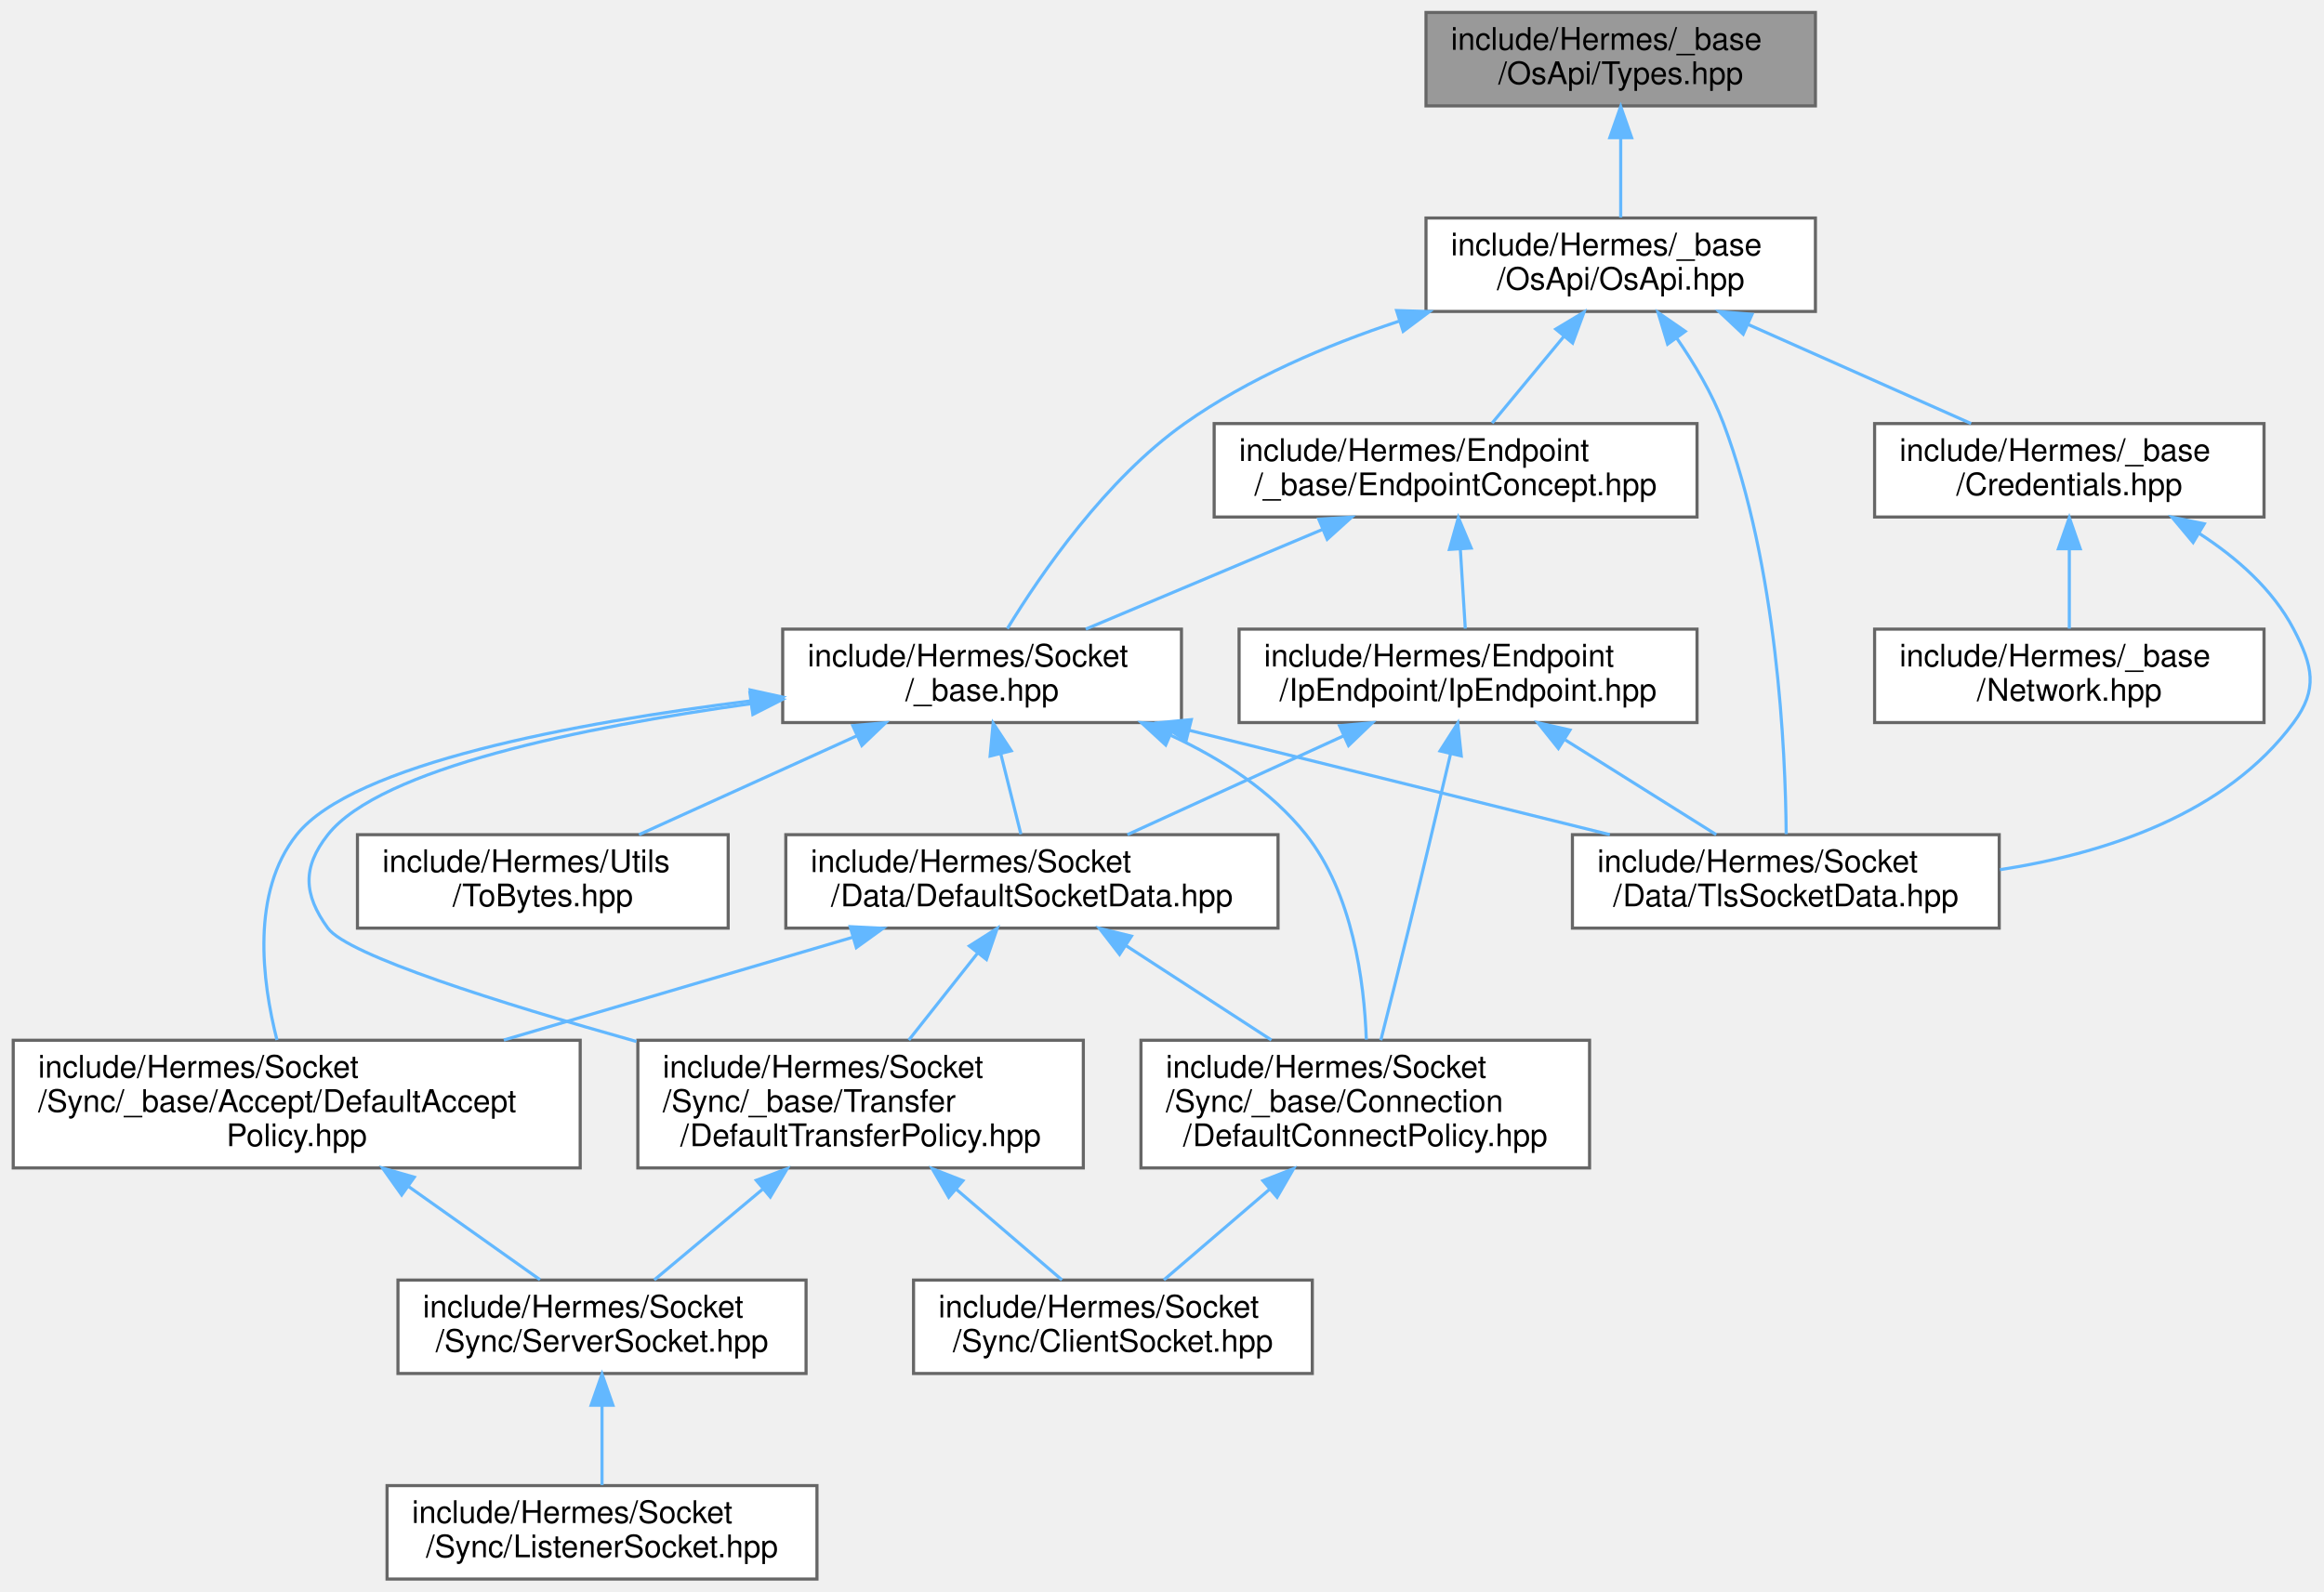
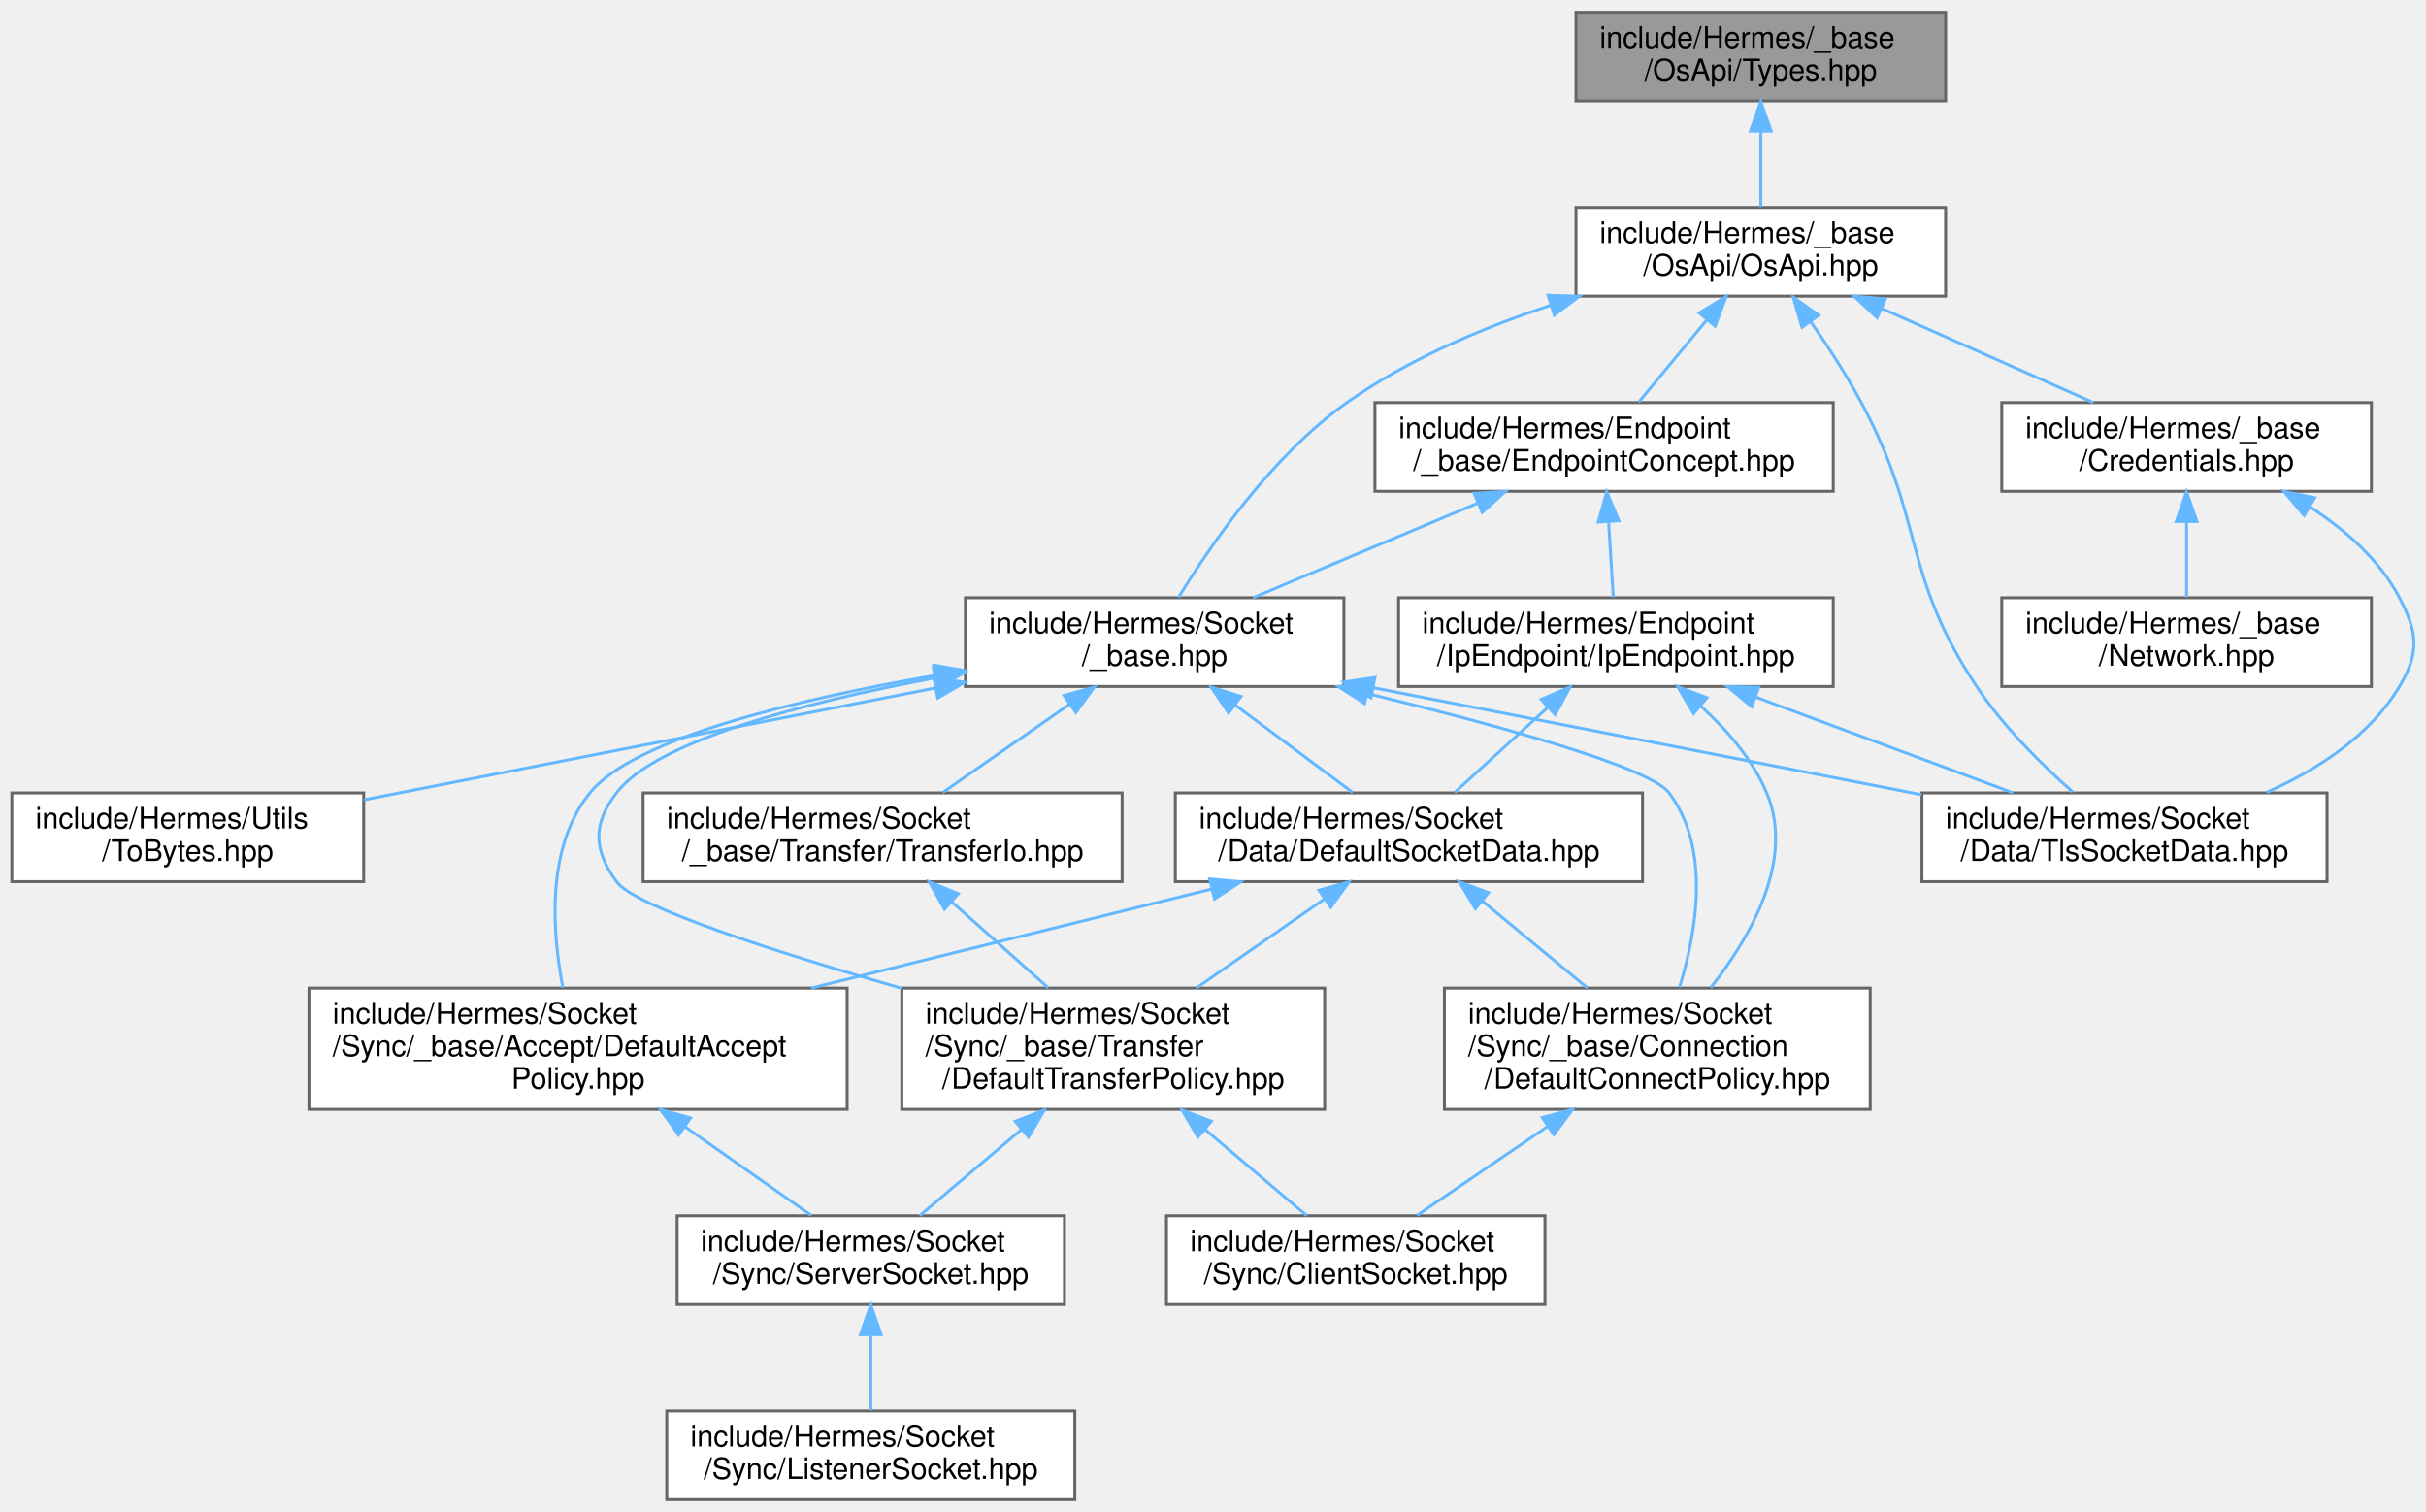
- <svg xmlns="http://www.w3.org/2000/svg" xmlns:xlink="http://www.w3.org/1999/xlink" width="746pt" height="511pt" viewBox="0.00 0.00 745.51 511.00">
+ <svg xmlns="http://www.w3.org/2000/svg" xmlns:xlink="http://www.w3.org/1999/xlink" width="820pt" height="511pt" viewBox="0.00 0.00 820.47 511.00">
  <g id="graph0" class="graph" transform="scale(1 1) rotate(0) translate(4 507)">
    <g id="Node000001" class="node">
      <g id="a_Node000001">
        <a xlink:title=" ">
-           <polygon fill="#999999" stroke="#666666" points="578.5,-503 453.5,-503 453.5,-473 578.5,-473 578.5,-503" />
-           <text text-anchor="start" x="461.5" y="-491" font-family="Helvetica,sans-Serif" font-size="10.00">include/Hermes/_base</text>
-           <text text-anchor="middle" x="516" y="-480" font-family="Helvetica,sans-Serif" font-size="10.00">/OsApi/Types.hpp</text>
+           <polygon fill="#999999" stroke="#666666" points="654,-503 529,-503 529,-473 654,-473 654,-503" />
+           <text text-anchor="start" x="537" y="-491" font-family="Helvetica,sans-Serif" font-size="10.00">include/Hermes/_base</text>
+           <text text-anchor="middle" x="591.5" y="-480" font-family="Helvetica,sans-Serif" font-size="10.00">/OsApi/Types.hpp</text>
        </a>
      </g>
    </g>
    <g id="Node000002" class="node">
      <g id="a_Node000002">
        <a xlink:href="_os_api_8hpp.html" target="_top" xlink:title=" ">
-           <polygon fill="white" stroke="#666666" points="578.5,-437 453.5,-437 453.5,-407 578.5,-407 578.5,-437" />
-           <text text-anchor="start" x="461.5" y="-425" font-family="Helvetica,sans-Serif" font-size="10.00">include/Hermes/_base</text>
-           <text text-anchor="middle" x="516" y="-414" font-family="Helvetica,sans-Serif" font-size="10.00">/OsApi/OsApi.hpp</text>
+           <polygon fill="white" stroke="#666666" points="654,-437 529,-437 529,-407 654,-407 654,-437" />
+           <text text-anchor="start" x="537" y="-425" font-family="Helvetica,sans-Serif" font-size="10.00">include/Hermes/_base</text>
+           <text text-anchor="middle" x="591.5" y="-414" font-family="Helvetica,sans-Serif" font-size="10.00">/OsApi/OsApi.hpp</text>
        </a>
      </g>
    </g>
    <g id="edge1_Node000001_Node000002" class="edge">
      <g id="a_edge1_Node000001_Node000002">
        <a xlink:title=" ">
-           <path fill="none" stroke="#63b8ff" d="M516,-462.54C516,-453.96 516,-444.61 516,-437.16" />
-           <polygon fill="#63b8ff" stroke="#63b8ff" points="512.5,-462.8 516,-472.8 519.5,-462.8 512.5,-462.8" />
+           <path fill="none" stroke="#63b8ff" d="M591.5,-462.54C591.5,-453.96 591.5,-444.61 591.5,-437.16" />
+           <polygon fill="#63b8ff" stroke="#63b8ff" points="588,-462.8 591.5,-472.8 595,-462.8 588,-462.8" />
        </a>
      </g>
    </g>
    <g id="Node000003" class="node">
      <g id="a_Node000003">
        <a xlink:href="_endpoint_concept_8hpp.html" target="_top" xlink:title=" ">
-           <polygon fill="white" stroke="#666666" points="540.5,-371 385.5,-371 385.5,-341 540.5,-341 540.5,-371" />
-           <text text-anchor="start" x="393.5" y="-359" font-family="Helvetica,sans-Serif" font-size="10.00">include/Hermes/Endpoint</text>
-           <text text-anchor="middle" x="463" y="-348" font-family="Helvetica,sans-Serif" font-size="10.00">/_base/EndpointConcept.hpp</text>
+           <polygon fill="white" stroke="#666666" points="616,-371 461,-371 461,-341 616,-341 616,-371" />
+           <text text-anchor="start" x="469" y="-359" font-family="Helvetica,sans-Serif" font-size="10.00">include/Hermes/Endpoint</text>
+           <text text-anchor="middle" x="538.5" y="-348" font-family="Helvetica,sans-Serif" font-size="10.00">/_base/EndpointConcept.hpp</text>
        </a>
      </g>
    </g>
    <g id="edge2_Node000002_Node000003" class="edge">
      <g id="a_edge2_Node000002_Node000003">
        <a xlink:title=" ">
-           <path fill="none" stroke="#63b8ff" d="M497.85,-399.09C490.2,-389.85 481.52,-379.36 474.73,-371.16" />
-           <polygon fill="#63b8ff" stroke="#63b8ff" points="495.16,-401.33 504.24,-406.8 500.56,-396.86 495.16,-401.33" />
+           <path fill="none" stroke="#63b8ff" d="M573.35,-399.09C565.7,-389.85 557.02,-379.36 550.23,-371.16" />
+           <polygon fill="#63b8ff" stroke="#63b8ff" points="570.66,-401.33 579.74,-406.8 576.06,-396.86 570.66,-401.33" />
        </a>
      </g>
    </g>
    <g id="Node000012" class="node">
      <g id="a_Node000012">
        <a xlink:href="_tls_socket_data_8hpp.html" target="_top" xlink:title=" ">
-           <polygon fill="white" stroke="#666666" points="637.5,-239 500.5,-239 500.5,-209 637.5,-209 637.5,-239" />
-           <text text-anchor="start" x="508.5" y="-227" font-family="Helvetica,sans-Serif" font-size="10.00">include/Hermes/Socket</text>
-           <text text-anchor="middle" x="569" y="-216" font-family="Helvetica,sans-Serif" font-size="10.00">/Data/TlsSocketData.hpp</text>
-         </a>
-       </g>
-     </g>
-     <g id="edge22_Node000002_Node000012" class="edge">
-       <g id="a_edge22_Node000002_Node000012">
-         <a xlink:title=" ">
-           <path fill="none" stroke="#63b8ff" d="M534.02,-398.38C539.69,-390.18 545.4,-380.58 549,-371 566.29,-325.02 568.9,-265.89 569.12,-239.19" />
-           <polygon fill="#63b8ff" stroke="#63b8ff" points="531.06,-396.5 528,-406.64 536.72,-400.62 531.06,-396.5" />
+           <polygon fill="white" stroke="#666666" points="783,-239 646,-239 646,-209 783,-209 783,-239" />
+           <text text-anchor="start" x="654" y="-227" font-family="Helvetica,sans-Serif" font-size="10.00">include/Hermes/Socket</text>
+           <text text-anchor="middle" x="714.5" y="-216" font-family="Helvetica,sans-Serif" font-size="10.00">/Data/TlsSocketData.hpp</text>
+         </a>
+       </g>
+     </g>
+     <g id="edge24_Node000002_Node000012" class="edge">
+       <g id="a_edge24_Node000002_Node000012">
+         <a xlink:title=" ">
+           <path fill="none" stroke="#63b8ff" d="M608.31,-398.47C614.16,-390.09 620.5,-380.34 625.5,-371 647.24,-330.4 639.04,-313.38 664.5,-275 673.46,-261.5 686.47,-248.62 696.98,-239.32" />
+           <polygon fill="#63b8ff" stroke="#63b8ff" points="605.44,-396.47 602.47,-406.64 611.13,-400.54 605.44,-396.47" />
        </a>
      </g>
    </g>
    <g id="Node000013" class="node">
      <g id="a_Node000013">
        <a xlink:href="__base_8hpp.html" target="_top" xlink:title=" ">
-           <polygon fill="white" stroke="#666666" points="375,-305 247,-305 247,-275 375,-275 375,-305" />
-           <text text-anchor="start" x="255" y="-293" font-family="Helvetica,sans-Serif" font-size="10.00">include/Hermes/Socket</text>
-           <text text-anchor="middle" x="311" y="-282" font-family="Helvetica,sans-Serif" font-size="10.00">/_base.hpp</text>
-         </a>
-       </g>
-     </g>
-     <g id="edge23_Node000002_Node000013" class="edge">
-       <g id="a_edge23_Node000002_Node000013">
-         <a xlink:title=" ">
-           <path fill="none" stroke="#63b8ff" d="M444.81,-403.86C421.55,-396.17 396.46,-385.48 376,-371 350.73,-353.12 329.93,-322.87 319.1,-305.14" />
-           <polygon fill="#63b8ff" stroke="#63b8ff" points="444.06,-407.29 454.65,-406.97 446.17,-400.62 444.06,-407.29" />
-         </a>
-       </g>
-     </g>
-     <g id="Node000015" class="node">
-       <g id="a_Node000015">
+           <polygon fill="white" stroke="#666666" points="450.5,-305 322.5,-305 322.5,-275 450.5,-275 450.5,-305" />
+           <text text-anchor="start" x="330.5" y="-293" font-family="Helvetica,sans-Serif" font-size="10.00">include/Hermes/Socket</text>
+           <text text-anchor="middle" x="386.5" y="-282" font-family="Helvetica,sans-Serif" font-size="10.00">/_base.hpp</text>
+         </a>
+       </g>
+     </g>
+     <g id="edge25_Node000002_Node000013" class="edge">
+       <g id="a_edge25_Node000002_Node000013">
+         <a xlink:title=" ">
+           <path fill="none" stroke="#63b8ff" d="M520.31,-403.86C497.05,-396.17 471.96,-385.48 451.5,-371 426.23,-353.12 405.43,-322.87 394.6,-305.14" />
+           <polygon fill="#63b8ff" stroke="#63b8ff" points="519.56,-407.29 530.15,-406.97 521.67,-400.62 519.56,-407.29" />
+         </a>
+       </g>
+     </g>
+     <g id="Node000016" class="node">
+       <g id="a_Node000016">
        <a xlink:href="_credentials_8hpp.html" target="_top" xlink:title=" ">
-           <polygon fill="white" stroke="#666666" points="722.5,-371 597.5,-371 597.5,-341 722.5,-341 722.5,-371" />
-           <text text-anchor="start" x="605.5" y="-359" font-family="Helvetica,sans-Serif" font-size="10.00">include/Hermes/_base</text>
-           <text text-anchor="middle" x="660" y="-348" font-family="Helvetica,sans-Serif" font-size="10.00">/Credentials.hpp</text>
-         </a>
-       </g>
-     </g>
-     <g id="edge24_Node000002_Node000015" class="edge">
-       <g id="a_edge24_Node000002_Node000015">
-         <a xlink:title=" ">
-           <path fill="none" stroke="#63b8ff" d="M556.99,-402.78C579.69,-392.69 607.48,-380.34 628.47,-371.01" />
-           <polygon fill="#63b8ff" stroke="#63b8ff" points="555.32,-399.7 547.6,-406.95 558.16,-406.09 555.32,-399.7" />
+           <polygon fill="white" stroke="#666666" points="798,-371 673,-371 673,-341 798,-341 798,-371" />
+           <text text-anchor="start" x="681" y="-359" font-family="Helvetica,sans-Serif" font-size="10.00">include/Hermes/_base</text>
+           <text text-anchor="middle" x="735.5" y="-348" font-family="Helvetica,sans-Serif" font-size="10.00">/Credentials.hpp</text>
+         </a>
+       </g>
+     </g>
+     <g id="edge26_Node000002_Node000016" class="edge">
+       <g id="a_edge26_Node000002_Node000016">
+         <a xlink:title=" ">
+           <path fill="none" stroke="#63b8ff" d="M632.49,-402.78C655.19,-392.69 682.98,-380.34 703.97,-371.01" />
+           <polygon fill="#63b8ff" stroke="#63b8ff" points="630.82,-399.7 623.1,-406.95 633.66,-406.09 630.82,-399.7" />
        </a>
      </g>
    </g>
    <g id="Node000004" class="node">
      <g id="a_Node000004">
        <a xlink:href="_ip_endpoint_8hpp.html" target="_top" xlink:title=" ">
-           <polygon fill="white" stroke="#666666" points="540.5,-305 393.5,-305 393.5,-275 540.5,-275 540.5,-305" />
-           <text text-anchor="start" x="401.5" y="-293" font-family="Helvetica,sans-Serif" font-size="10.00">include/Hermes/Endpoint</text>
-           <text text-anchor="middle" x="467" y="-282" font-family="Helvetica,sans-Serif" font-size="10.00">/IpEndpoint/IpEndpoint.hpp</text>
+           <polygon fill="white" stroke="#666666" points="616,-305 469,-305 469,-275 616,-275 616,-305" />
+           <text text-anchor="start" x="477" y="-293" font-family="Helvetica,sans-Serif" font-size="10.00">include/Hermes/Endpoint</text>
+           <text text-anchor="middle" x="542.5" y="-282" font-family="Helvetica,sans-Serif" font-size="10.00">/IpEndpoint/IpEndpoint.hpp</text>
        </a>
      </g>
    </g>
    <g id="edge3_Node000003_Node000004" class="edge">
      <g id="a_edge3_Node000003_Node000004">
        <a xlink:title=" ">
-           <path fill="none" stroke="#63b8ff" d="M464.53,-330.54C465.06,-321.96 465.65,-312.61 466.11,-305.16" />
-           <polygon fill="#63b8ff" stroke="#63b8ff" points="461.02,-330.6 463.89,-340.8 468,-331.03 461.02,-330.6" />
+           <path fill="none" stroke="#63b8ff" d="M540.03,-330.54C540.56,-321.96 541.15,-312.61 541.61,-305.16" />
+           <polygon fill="#63b8ff" stroke="#63b8ff" points="536.52,-330.6 539.39,-340.8 543.5,-331.03 536.52,-330.6" />
        </a>
      </g>
    </g>
    <g id="edge15_Node000003_Node000013" class="edge">
      <g id="a_edge15_Node000003_Node000013">
        <a xlink:title=" ">
-           <path fill="none" stroke="#63b8ff" d="M420.38,-337.05C396.3,-326.91 366.64,-314.43 344.28,-305.01" />
-           <polygon fill="#63b8ff" stroke="#63b8ff" points="419.07,-340.3 429.64,-340.95 421.78,-333.85 419.07,-340.3" />
+           <path fill="none" stroke="#63b8ff" d="M495.88,-337.05C471.8,-326.91 442.14,-314.43 419.78,-305.01" />
+           <polygon fill="#63b8ff" stroke="#63b8ff" points="494.57,-340.3 505.14,-340.95 497.28,-333.85 494.57,-340.3" />
        </a>
      </g>
    </g>
    <g id="Node000005" class="node">
      <g id="a_Node000005">
        <a xlink:href="_default_socket_data_8hpp.html" target="_top" xlink:title=" ">
-           <polygon fill="white" stroke="#666666" points="406,-239 248,-239 248,-209 406,-209 406,-239" />
-           <text text-anchor="start" x="256" y="-227" font-family="Helvetica,sans-Serif" font-size="10.00">include/Hermes/Socket</text>
-           <text text-anchor="middle" x="327" y="-216" font-family="Helvetica,sans-Serif" font-size="10.00">/Data/DefaultSocketData.hpp</text>
+           <polygon fill="white" stroke="#666666" points="551.5,-239 393.5,-239 393.5,-209 551.5,-209 551.5,-239" />
+           <text text-anchor="start" x="401.5" y="-227" font-family="Helvetica,sans-Serif" font-size="10.00">include/Hermes/Socket</text>
+           <text text-anchor="middle" x="472.5" y="-216" font-family="Helvetica,sans-Serif" font-size="10.00">/Data/DefaultSocketData.hpp</text>
        </a>
      </g>
    </g>
    <g id="edge4_Node000004_Node000005" class="edge">
      <g id="a_edge4_Node000004_Node000005">
        <a xlink:title=" ">
-           <path fill="none" stroke="#63b8ff" d="M427.15,-270.78C405.08,-260.69 378.06,-248.34 357.65,-239.01" />
-           <polygon fill="#63b8ff" stroke="#63b8ff" points="425.73,-273.98 436.28,-274.95 428.64,-267.61 425.73,-273.98" />
+           <path fill="none" stroke="#63b8ff" d="M519.45,-267.92C509.13,-258.49 497.23,-247.61 487.99,-239.16" />
+           <polygon fill="#63b8ff" stroke="#63b8ff" points="517.22,-270.63 526.96,-274.8 521.95,-265.47 517.22,-270.63" />
        </a>
      </g>
    </g>
    <g id="Node000009" class="node">
      <g id="a_Node000009">
        <a xlink:href="_default_connect_policy_8hpp.html" target="_top" xlink:title=" ">
-           <polygon fill="white" stroke="#666666" points="506,-173 362,-173 362,-132 506,-132 506,-173" />
-           <text text-anchor="start" x="370" y="-161" font-family="Helvetica,sans-Serif" font-size="10.00">include/Hermes/Socket</text>
-           <text text-anchor="start" x="370" y="-150" font-family="Helvetica,sans-Serif" font-size="10.00">/Sync/_base/Connection</text>
-           <text text-anchor="middle" x="434" y="-139" font-family="Helvetica,sans-Serif" font-size="10.00">/DefaultConnectPolicy.hpp</text>
+           <polygon fill="white" stroke="#666666" points="628.5,-173 484.5,-173 484.5,-132 628.5,-132 628.5,-173" />
+           <text text-anchor="start" x="492.5" y="-161" font-family="Helvetica,sans-Serif" font-size="10.00">include/Hermes/Socket</text>
+           <text text-anchor="start" x="492.5" y="-150" font-family="Helvetica,sans-Serif" font-size="10.00">/Sync/_base/Connection</text>
+           <text text-anchor="middle" x="556.5" y="-139" font-family="Helvetica,sans-Serif" font-size="10.00">/DefaultConnectPolicy.hpp</text>
        </a>
      </g>
    </g>
    <g id="edge14_Node000004_Node000009" class="edge">
      <g id="a_edge14_Node000004_Node000009">
        <a xlink:title=" ">
-           <path fill="none" stroke="#63b8ff" d="M461.34,-264.78C457.61,-248.9 452.58,-227.7 448,-209 445.07,-197.03 441.69,-183.64 438.99,-173" />
-           <polygon fill="#63b8ff" stroke="#63b8ff" points="458,-265.89 463.7,-274.82 464.82,-264.29 458,-265.89" />
+           <path fill="none" stroke="#63b8ff" d="M571.15,-268.42C580.04,-260.36 588.75,-250.32 593.5,-239 603.02,-216.33 588.19,-190.44 574.57,-173.14" />
+           <polygon fill="#63b8ff" stroke="#63b8ff" points="568.77,-265.85 563.39,-274.97 573.29,-271.2 568.77,-265.85" />
        </a>
      </g>
    </g>
    <g id="edge13_Node000004_Node000012" class="edge">
      <g id="a_edge13_Node000004_Node000012">
        <a xlink:title=" ">
-           <path fill="none" stroke="#63b8ff" d="M498.21,-269.42C513.86,-259.6 532.46,-247.93 546.67,-239.01" />
-           <polygon fill="#63b8ff" stroke="#63b8ff" points="495.99,-266.68 489.38,-274.95 499.72,-272.6 495.99,-266.68" />
+           <path fill="none" stroke="#63b8ff" d="M589.65,-271.46C617.09,-261.25 651.21,-248.55 676.84,-239.01" />
+           <polygon fill="#63b8ff" stroke="#63b8ff" points="588.4,-268.19 580.25,-274.95 590.84,-274.75 588.4,-268.19" />
        </a>
      </g>
    </g>
    <g id="Node000006" class="node">
      <g id="a_Node000006">
        <a xlink:href="_default_accept_policy_8hpp.html" target="_top" xlink:title=" ">
-           <polygon fill="white" stroke="#666666" points="182,-173 0,-173 0,-132 182,-132 182,-173" />
-           <text text-anchor="start" x="8" y="-161" font-family="Helvetica,sans-Serif" font-size="10.00">include/Hermes/Socket</text>
-           <text text-anchor="start" x="8" y="-150" font-family="Helvetica,sans-Serif" font-size="10.00">/Sync/_base/Accept/DefaultAccept</text>
-           <text text-anchor="middle" x="91" y="-139" font-family="Helvetica,sans-Serif" font-size="10.00">Policy.hpp</text>
+           <polygon fill="white" stroke="#666666" points="282.5,-173 100.5,-173 100.5,-132 282.5,-132 282.5,-173" />
+           <text text-anchor="start" x="108.5" y="-161" font-family="Helvetica,sans-Serif" font-size="10.00">include/Hermes/Socket</text>
+           <text text-anchor="start" x="108.5" y="-150" font-family="Helvetica,sans-Serif" font-size="10.00">/Sync/_base/Accept/DefaultAccept</text>
+           <text text-anchor="middle" x="191.5" y="-139" font-family="Helvetica,sans-Serif" font-size="10.00">Policy.hpp</text>
        </a>
      </g>
    </g>
    <g id="edge5_Node000005_Node000006" class="edge">
      <g id="a_edge5_Node000005_Node000006">
        <a xlink:title=" ">
-           <path fill="none" stroke="#63b8ff" d="M269.51,-206.07C235.67,-196.11 192.75,-183.46 157.47,-173.07" />
-           <polygon fill="#63b8ff" stroke="#63b8ff" points="268.66,-209.47 279.24,-208.94 270.64,-202.75 268.66,-209.47" />
+           <path fill="none" stroke="#63b8ff" d="M405.83,-206.51C365.2,-196.46 313.05,-183.56 270.37,-173.01" />
+           <polygon fill="#63b8ff" stroke="#63b8ff" points="405.09,-209.93 415.64,-208.94 406.77,-203.14 405.09,-209.93" />
        </a>
      </g>
    </g>
    <g id="edge8_Node000005_Node000009" class="edge">
      <g id="a_edge8_Node000005_Node000009">
        <a xlink:title=" ">
-           <path fill="none" stroke="#63b8ff" d="M357.31,-203.31C371.89,-193.84 389.31,-182.53 403.87,-173.07" />
-           <polygon fill="#63b8ff" stroke="#63b8ff" points="355.13,-200.55 348.65,-208.94 358.95,-206.42 355.13,-200.55" />
+           <path fill="none" stroke="#63b8ff" d="M497.27,-202.5C508.51,-193.21 521.74,-182.26 532.84,-173.07" />
+           <polygon fill="#63b8ff" stroke="#63b8ff" points="494.97,-199.86 489.5,-208.94 499.43,-205.26 494.97,-199.86" />
        </a>
      </g>
    </g>
    <g id="Node000011" class="node">
      <g id="a_Node000011">
        <a xlink:href="_default_transfer_policy_8hpp.html" target="_top" xlink:title=" ">
-           <polygon fill="white" stroke="#666666" points="343.5,-173 200.5,-173 200.5,-132 343.5,-132 343.5,-173" />
-           <text text-anchor="start" x="208.5" y="-161" font-family="Helvetica,sans-Serif" font-size="10.00">include/Hermes/Socket</text>
-           <text text-anchor="start" x="208.5" y="-150" font-family="Helvetica,sans-Serif" font-size="10.00">/Sync/_base/Transfer</text>
-           <text text-anchor="middle" x="272" y="-139" font-family="Helvetica,sans-Serif" font-size="10.00">/DefaultTransferPolicy.hpp</text>
+           <polygon fill="white" stroke="#666666" points="444,-173 301,-173 301,-132 444,-132 444,-173" />
+           <text text-anchor="start" x="309" y="-161" font-family="Helvetica,sans-Serif" font-size="10.00">include/Hermes/Socket</text>
+           <text text-anchor="start" x="309" y="-150" font-family="Helvetica,sans-Serif" font-size="10.00">/Sync/_base/Transfer</text>
+           <text text-anchor="middle" x="372.5" y="-139" font-family="Helvetica,sans-Serif" font-size="10.00">/DefaultTransferPolicy.hpp</text>
        </a>
      </g>
    </g>
    <g id="edge10_Node000005_Node000011" class="edge">
      <g id="a_edge10_Node000005_Node000011">
        <a xlink:title=" ">
-           <path fill="none" stroke="#63b8ff" d="M309.48,-200.86C302.42,-191.94 294.34,-181.72 287.49,-173.07" />
-           <polygon fill="#63b8ff" stroke="#63b8ff" points="306.92,-203.27 315.87,-208.94 312.41,-198.92 306.92,-203.27" />
+           <path fill="none" stroke="#63b8ff" d="M443.79,-203.04C430.24,-193.63 414.14,-182.44 400.66,-173.07" />
+           <polygon fill="#63b8ff" stroke="#63b8ff" points="442.05,-206.1 452.26,-208.94 446.05,-200.35 442.05,-206.1" />
        </a>
      </g>
    </g>
    <g id="Node000007" class="node">
      <g id="a_Node000007">
        <a xlink:href="_server_socket_8hpp.html" target="_top" xlink:title=" ">
-           <polygon fill="white" stroke="#666666" points="254.5,-96 123.5,-96 123.5,-66 254.5,-66 254.5,-96" />
-           <text text-anchor="start" x="131.5" y="-84" font-family="Helvetica,sans-Serif" font-size="10.00">include/Hermes/Socket</text>
-           <text text-anchor="middle" x="189" y="-73" font-family="Helvetica,sans-Serif" font-size="10.00">/Sync/ServerSocket.hpp</text>
+           <polygon fill="white" stroke="#666666" points="356,-96 225,-96 225,-66 356,-66 356,-96" />
+           <text text-anchor="start" x="233" y="-84" font-family="Helvetica,sans-Serif" font-size="10.00">include/Hermes/Socket</text>
+           <text text-anchor="middle" x="290.5" y="-73" font-family="Helvetica,sans-Serif" font-size="10.00">/Sync/ServerSocket.hpp</text>
        </a>
      </g>
    </g>
    <g id="edge6_Node000006_Node000007" class="edge">
      <g id="a_edge6_Node000006_Node000007">
        <a xlink:title=" ">
-           <path fill="none" stroke="#63b8ff" d="M126.74,-126.15C141.03,-116.02 156.94,-104.74 169.1,-96.11" />
-           <polygon fill="#63b8ff" stroke="#63b8ff" points="124.69,-123.32 118.56,-131.96 128.74,-129.03 124.69,-123.32" />
+           <path fill="none" stroke="#63b8ff" d="M227.61,-126.15C242.04,-116.02 258.11,-104.74 270.4,-96.11" />
+           <polygon fill="#63b8ff" stroke="#63b8ff" points="225.51,-123.35 219.34,-131.96 229.54,-129.07 225.51,-123.35" />
        </a>
      </g>
    </g>
    <g id="Node000008" class="node">
      <g id="a_Node000008">
        <a xlink:href="_listener_socket_8hpp.html" target="_top" xlink:title=" ">
-           <polygon fill="white" stroke="#666666" points="258,-30 120,-30 120,0 258,0 258,-30" />
-           <text text-anchor="start" x="128" y="-18" font-family="Helvetica,sans-Serif" font-size="10.00">include/Hermes/Socket</text>
-           <text text-anchor="middle" x="189" y="-7" font-family="Helvetica,sans-Serif" font-size="10.00">/Sync/ListenerSocket.hpp</text>
+           <polygon fill="white" stroke="#666666" points="359.5,-30 221.5,-30 221.5,0 359.5,0 359.5,-30" />
+           <text text-anchor="start" x="229.5" y="-18" font-family="Helvetica,sans-Serif" font-size="10.00">include/Hermes/Socket</text>
+           <text text-anchor="middle" x="290.5" y="-7" font-family="Helvetica,sans-Serif" font-size="10.00">/Sync/ListenerSocket.hpp</text>
        </a>
      </g>
    </g>
    <g id="edge7_Node000007_Node000008" class="edge">
      <g id="a_edge7_Node000007_Node000008">
        <a xlink:title=" ">
-           <path fill="none" stroke="#63b8ff" d="M189,-55.54C189,-46.96 189,-37.61 189,-30.16" />
-           <polygon fill="#63b8ff" stroke="#63b8ff" points="185.5,-55.8 189,-65.8 192.5,-55.8 185.5,-55.8" />
+           <path fill="none" stroke="#63b8ff" d="M290.5,-55.54C290.5,-46.96 290.5,-37.61 290.5,-30.16" />
+           <polygon fill="#63b8ff" stroke="#63b8ff" points="287,-55.8 290.5,-65.8 294,-55.8 287,-55.8" />
        </a>
      </g>
    </g>
    <g id="Node000010" class="node">
      <g id="a_Node000010">
        <a xlink:href="_client_socket_8hpp.html" target="_top" xlink:title=" ">
-           <polygon fill="white" stroke="#666666" points="417,-96 289,-96 289,-66 417,-66 417,-96" />
-           <text text-anchor="start" x="297" y="-84" font-family="Helvetica,sans-Serif" font-size="10.00">include/Hermes/Socket</text>
-           <text text-anchor="middle" x="353" y="-73" font-family="Helvetica,sans-Serif" font-size="10.00">/Sync/ClientSocket.hpp</text>
+           <polygon fill="white" stroke="#666666" points="518.5,-96 390.5,-96 390.5,-66 518.5,-66 518.5,-96" />
+           <text text-anchor="start" x="398.5" y="-84" font-family="Helvetica,sans-Serif" font-size="10.00">include/Hermes/Socket</text>
+           <text text-anchor="middle" x="454.5" y="-73" font-family="Helvetica,sans-Serif" font-size="10.00">/Sync/ClientSocket.hpp</text>
        </a>
      </g>
    </g>
    <g id="edge9_Node000009_Node000010" class="edge">
      <g id="a_edge9_Node000009_Node000010">
        <a xlink:title=" ">
-           <path fill="none" stroke="#63b8ff" d="M403.26,-125.12C391.73,-115.23 379.08,-104.38 369.36,-96.04" />
-           <polygon fill="#63b8ff" stroke="#63b8ff" points="401.14,-127.91 411.01,-131.77 405.7,-122.6 401.14,-127.91" />
+           <path fill="none" stroke="#63b8ff" d="M519.3,-126.15C504.43,-116.02 487.87,-104.74 475.21,-96.11" />
+           <polygon fill="#63b8ff" stroke="#63b8ff" points="517.58,-129.22 527.82,-131.96 521.52,-123.43 517.58,-129.22" />
        </a>
      </g>
    </g>
    <g id="edge12_Node000011_Node000007" class="edge">
      <g id="a_edge12_Node000011_Node000007">
        <a xlink:title=" ">
-           <path fill="none" stroke="#63b8ff" d="M240.5,-125.12C228.69,-115.23 215.73,-104.38 205.77,-96.04" />
-           <polygon fill="#63b8ff" stroke="#63b8ff" points="238.52,-128.03 248.44,-131.77 243.02,-122.67 238.52,-128.03" />
+           <path fill="none" stroke="#63b8ff" d="M341.38,-125.12C329.71,-115.23 316.91,-104.38 307.06,-96.04" />
+           <polygon fill="#63b8ff" stroke="#63b8ff" points="339.33,-127.97 349.22,-131.77 343.86,-122.63 339.33,-127.97" />
        </a>
      </g>
    </g>
    <g id="edge11_Node000011_Node000010" class="edge">
      <g id="a_edge11_Node000011_Node000010">
        <a xlink:title=" ">
-           <path fill="none" stroke="#63b8ff" d="M302.74,-125.12C314.27,-115.23 326.92,-104.38 336.64,-96.04" />
-           <polygon fill="#63b8ff" stroke="#63b8ff" points="300.3,-122.6 294.99,-131.77 304.86,-127.91 300.3,-122.6" />
+           <path fill="none" stroke="#63b8ff" d="M403.62,-125.12C415.29,-115.23 428.09,-104.38 437.94,-96.04" />
+           <polygon fill="#63b8ff" stroke="#63b8ff" points="401.14,-122.63 395.78,-131.77 405.67,-127.97 401.14,-122.63" />
        </a>
      </g>
    </g>
    <g id="edge16_Node000013_Node000005" class="edge">
      <g id="a_edge16_Node000013_Node000005">
        <a xlink:title=" ">
-           <path fill="none" stroke="#63b8ff" d="M317.04,-264.83C319.21,-256.17 321.58,-246.7 323.46,-239.16" />
-           <polygon fill="#63b8ff" stroke="#63b8ff" points="313.58,-264.25 314.55,-274.8 320.37,-265.94 313.58,-264.25" />
+           <path fill="none" stroke="#63b8ff" d="M413.71,-268.75C426.64,-259.13 441.79,-247.86 453.47,-239.16" />
+           <polygon fill="#63b8ff" stroke="#63b8ff" points="411.52,-266.02 405.59,-274.8 415.7,-271.63 411.52,-266.02" />
        </a>
      </g>
    </g>
    <g id="edge18_Node000013_Node000006" class="edge">
      <g id="a_edge18_Node000013_Node000006">
        <a xlink:title=" ">
-           <path fill="none" stroke="#63b8ff" d="M236.89,-281.99C180.34,-274.93 109.15,-261.74 91,-239 76.28,-220.55 79.84,-192.04 84.66,-173.08" />
-           <polygon fill="#63b8ff" stroke="#63b8ff" points="236.55,-285.47 246.9,-283.2 237.39,-278.52 236.55,-285.47" />
+           <path fill="none" stroke="#63b8ff" d="M312.31,-278.75C265.23,-270.59 210.45,-257.46 195.5,-239 180.63,-220.64 182.69,-192.1 186.38,-173.12" />
+           <polygon fill="#63b8ff" stroke="#63b8ff" points="311.78,-282.21 322.22,-280.42 312.94,-275.31 311.78,-282.21" />
        </a>
      </g>
    </g>
    <g id="edge19_Node000013_Node000009" class="edge">
      <g id="a_edge19_Node000013_Node000009">
        <a xlink:title=" ">
-           <path fill="none" stroke="#63b8ff" d="M371.64,-270.87C387.81,-263.37 403.86,-253.04 415,-239 429.93,-220.18 433.67,-192.02 434.34,-173.22" />
-           <polygon fill="#63b8ff" stroke="#63b8ff" points="369.94,-267.8 362.14,-274.97 372.71,-274.22 369.94,-267.8" />
+           <path fill="none" stroke="#63b8ff" d="M458.38,-272.64C503.33,-261.68 553.94,-247.71 560.5,-239 574.62,-220.25 569.79,-192.07 564.02,-173.25" />
+           <polygon fill="#63b8ff" stroke="#63b8ff" points="457.49,-269.25 448.59,-275 459.13,-276.06 457.49,-269.25" />
        </a>
      </g>
    </g>
    <g id="edge20_Node000013_Node000011" class="edge">
      <g id="a_edge20_Node000013_Node000011">
        <a xlink:title=" ">
-           <path fill="none" stroke="#63b8ff" d="M236.71,-281.04C183.32,-273.6 117.89,-260.38 101,-239 92.74,-228.54 93.16,-219.79 101,-209 107.31,-200.32 156.17,-184.95 200.06,-172.59" />
-           <polygon fill="#63b8ff" stroke="#63b8ff" points="236.49,-284.54 246.87,-282.4 237.43,-277.6 236.49,-284.54" />
+           <path fill="none" stroke="#63b8ff" d="M312.21,-277.89C267.99,-269.58 217.94,-256.63 204.5,-239 196.42,-228.4 196.69,-219.81 204.5,-209 210.64,-200.5 258,-185.29 300.87,-172.94" />
+           <polygon fill="#63b8ff" stroke="#63b8ff" points="311.66,-281.34 322.12,-279.69 312.91,-274.46 311.66,-281.34" />
        </a>
      </g>
    </g>
    <g id="edge17_Node000013_Node000012" class="edge">
      <g id="a_edge17_Node000013_Node000012">
        <a xlink:title=" ">
-           <path fill="none" stroke="#63b8ff" d="M377.45,-272.52C419.29,-262.14 472.72,-248.88 512.51,-239.01" />
-           <polygon fill="#63b8ff" stroke="#63b8ff" points="376.48,-269.15 367.62,-274.95 378.17,-275.94 376.48,-269.15" />
+           <path fill="none" stroke="#63b8ff" d="M460.65,-274.53C516.2,-263.69 591.65,-248.97 645.83,-238.4" />
+           <polygon fill="#63b8ff" stroke="#63b8ff" points="459.66,-271.16 450.52,-276.51 461.01,-278.03 459.66,-271.16" />
        </a>
      </g>
    </g>
    <g id="Node000014" class="node">
      <g id="a_Node000014">
-         <a xlink:href="_to_bytes_8hpp.html" target="_top" xlink:title=" ">
-           <polygon fill="white" stroke="#666666" points="229.5,-239 110.5,-239 110.5,-209 229.5,-209 229.5,-239" />
-           <text text-anchor="start" x="118.5" y="-227" font-family="Helvetica,sans-Serif" font-size="10.00">include/Hermes/Utils</text>
-           <text text-anchor="middle" x="170" y="-216" font-family="Helvetica,sans-Serif" font-size="10.00">/ToBytes.hpp</text>
+         <a xlink:href="_transfer_io_8hpp.html" target="_top" xlink:title=" ">
+           <polygon fill="white" stroke="#666666" points="375.5,-239 213.5,-239 213.5,-209 375.5,-209 375.5,-239" />
+           <text text-anchor="start" x="221.5" y="-227" font-family="Helvetica,sans-Serif" font-size="10.00">include/Hermes/Socket</text>
+           <text text-anchor="middle" x="294.5" y="-216" font-family="Helvetica,sans-Serif" font-size="10.00">/_base/Transfer/TransferIo.hpp</text>
        </a>
      </g>
    </g>
    <g id="edge21_Node000013_Node000014" class="edge">
      <g id="a_edge21_Node000013_Node000014">
        <a xlink:title=" ">
-           <path fill="none" stroke="#63b8ff" d="M270.87,-270.78C248.64,-260.69 221.43,-248.34 200.87,-239.01" />
-           <polygon fill="#63b8ff" stroke="#63b8ff" points="269.5,-274.01 280.06,-274.95 272.4,-267.63 269.5,-274.01" />
-         </a>
-       </g>
-     </g>
-     <g id="edge25_Node000015_Node000012" class="edge">
-       <g id="a_edge25_Node000015_Node000012">
-         <a xlink:title=" ">
-           <path fill="none" stroke="#63b8ff" d="M701.68,-335.74C713.67,-327.99 725.3,-317.8 732,-305 738.18,-293.19 739.93,-285.72 732,-275 710.36,-245.72 671.88,-233.04 637.75,-227.76" />
-           <polygon fill="#63b8ff" stroke="#63b8ff" points="699.74,-332.82 692.95,-340.95 703.33,-338.82 699.74,-332.82" />
-         </a>
-       </g>
-     </g>
-     <g id="Node000016" class="node">
-       <g id="a_Node000016">
+           <path fill="none" stroke="#63b8ff" d="M357.79,-269.03C343.87,-259.34 327.47,-247.94 314.86,-239.16" />
+           <polygon fill="#63b8ff" stroke="#63b8ff" points="355.87,-271.96 366.08,-274.8 359.87,-266.21 355.87,-271.96" />
+         </a>
+       </g>
+     </g>
+     <g id="Node000015" class="node">
+       <g id="a_Node000015">
+         <a xlink:href="_to_bytes_8hpp.html" target="_top" xlink:title=" ">
+           <polygon fill="white" stroke="#666666" points="119,-239 0,-239 0,-209 119,-209 119,-239" />
+           <text text-anchor="start" x="8" y="-227" font-family="Helvetica,sans-Serif" font-size="10.00">include/Hermes/Utils</text>
+           <text text-anchor="middle" x="59.5" y="-216" font-family="Helvetica,sans-Serif" font-size="10.00">/ToBytes.hpp</text>
+         </a>
+       </g>
+     </g>
+     <g id="edge23_Node000013_Node000015" class="edge">
+       <g id="a_edge23_Node000013_Node000015">
+         <a xlink:title=" ">
+           <path fill="none" stroke="#63b8ff" d="M312.37,-274.49C253.93,-263.05 173.5,-247.31 119.16,-236.68" />
+           <polygon fill="#63b8ff" stroke="#63b8ff" points="311.8,-277.95 322.29,-276.43 313.14,-271.08 311.8,-277.95" />
+         </a>
+       </g>
+     </g>
+     <g id="edge22_Node000014_Node000011" class="edge">
+       <g id="a_edge22_Node000014_Node000011">
+         <a xlink:title=" ">
+           <path fill="none" stroke="#63b8ff" d="M317.81,-202.23C328.18,-192.99 340.32,-182.17 350.53,-173.07" />
+           <polygon fill="#63b8ff" stroke="#63b8ff" points="315.42,-199.67 310.28,-208.94 320.08,-204.9 315.42,-199.67" />
+         </a>
+       </g>
+     </g>
+     <g id="edge27_Node000016_Node000012" class="edge">
+       <g id="a_edge27_Node000016_Node000012">
+         <a xlink:title=" ">
+           <path fill="none" stroke="#63b8ff" d="M777.18,-335.74C789.17,-327.99 800.8,-317.8 807.5,-305 813.68,-293.19 814.34,-286.44 807.5,-275 797.53,-258.32 779.87,-246.88 762.6,-239.2" />
+           <polygon fill="#63b8ff" stroke="#63b8ff" points="775.24,-332.82 768.45,-340.95 778.83,-338.82 775.24,-332.82" />
+         </a>
+       </g>
+     </g>
+     <g id="Node000017" class="node">
+       <g id="a_Node000017">
        <a xlink:href="_network_8hpp.html" target="_top" xlink:title=" ">
-           <polygon fill="white" stroke="#666666" points="722.5,-305 597.5,-305 597.5,-275 722.5,-275 722.5,-305" />
-           <text text-anchor="start" x="605.5" y="-293" font-family="Helvetica,sans-Serif" font-size="10.00">include/Hermes/_base</text>
-           <text text-anchor="middle" x="660" y="-282" font-family="Helvetica,sans-Serif" font-size="10.00">/Network.hpp</text>
-         </a>
-       </g>
-     </g>
-     <g id="edge26_Node000015_Node000016" class="edge">
-       <g id="a_edge26_Node000015_Node000016">
-         <a xlink:title=" ">
-           <path fill="none" stroke="#63b8ff" d="M660,-330.54C660,-321.96 660,-312.61 660,-305.16" />
-           <polygon fill="#63b8ff" stroke="#63b8ff" points="656.5,-330.8 660,-340.8 663.5,-330.8 656.5,-330.8" />
+           <polygon fill="white" stroke="#666666" points="798,-305 673,-305 673,-275 798,-275 798,-305" />
+           <text text-anchor="start" x="681" y="-293" font-family="Helvetica,sans-Serif" font-size="10.00">include/Hermes/_base</text>
+           <text text-anchor="middle" x="735.5" y="-282" font-family="Helvetica,sans-Serif" font-size="10.00">/Network.hpp</text>
+         </a>
+       </g>
+     </g>
+     <g id="edge28_Node000016_Node000017" class="edge">
+       <g id="a_edge28_Node000016_Node000017">
+         <a xlink:title=" ">
+           <path fill="none" stroke="#63b8ff" d="M735.5,-330.54C735.5,-321.96 735.5,-312.61 735.5,-305.16" />
+           <polygon fill="#63b8ff" stroke="#63b8ff" points="732,-330.8 735.5,-340.8 739,-330.8 732,-330.8" />
        </a>
      </g>
    </g>
  </g>
</svg>
